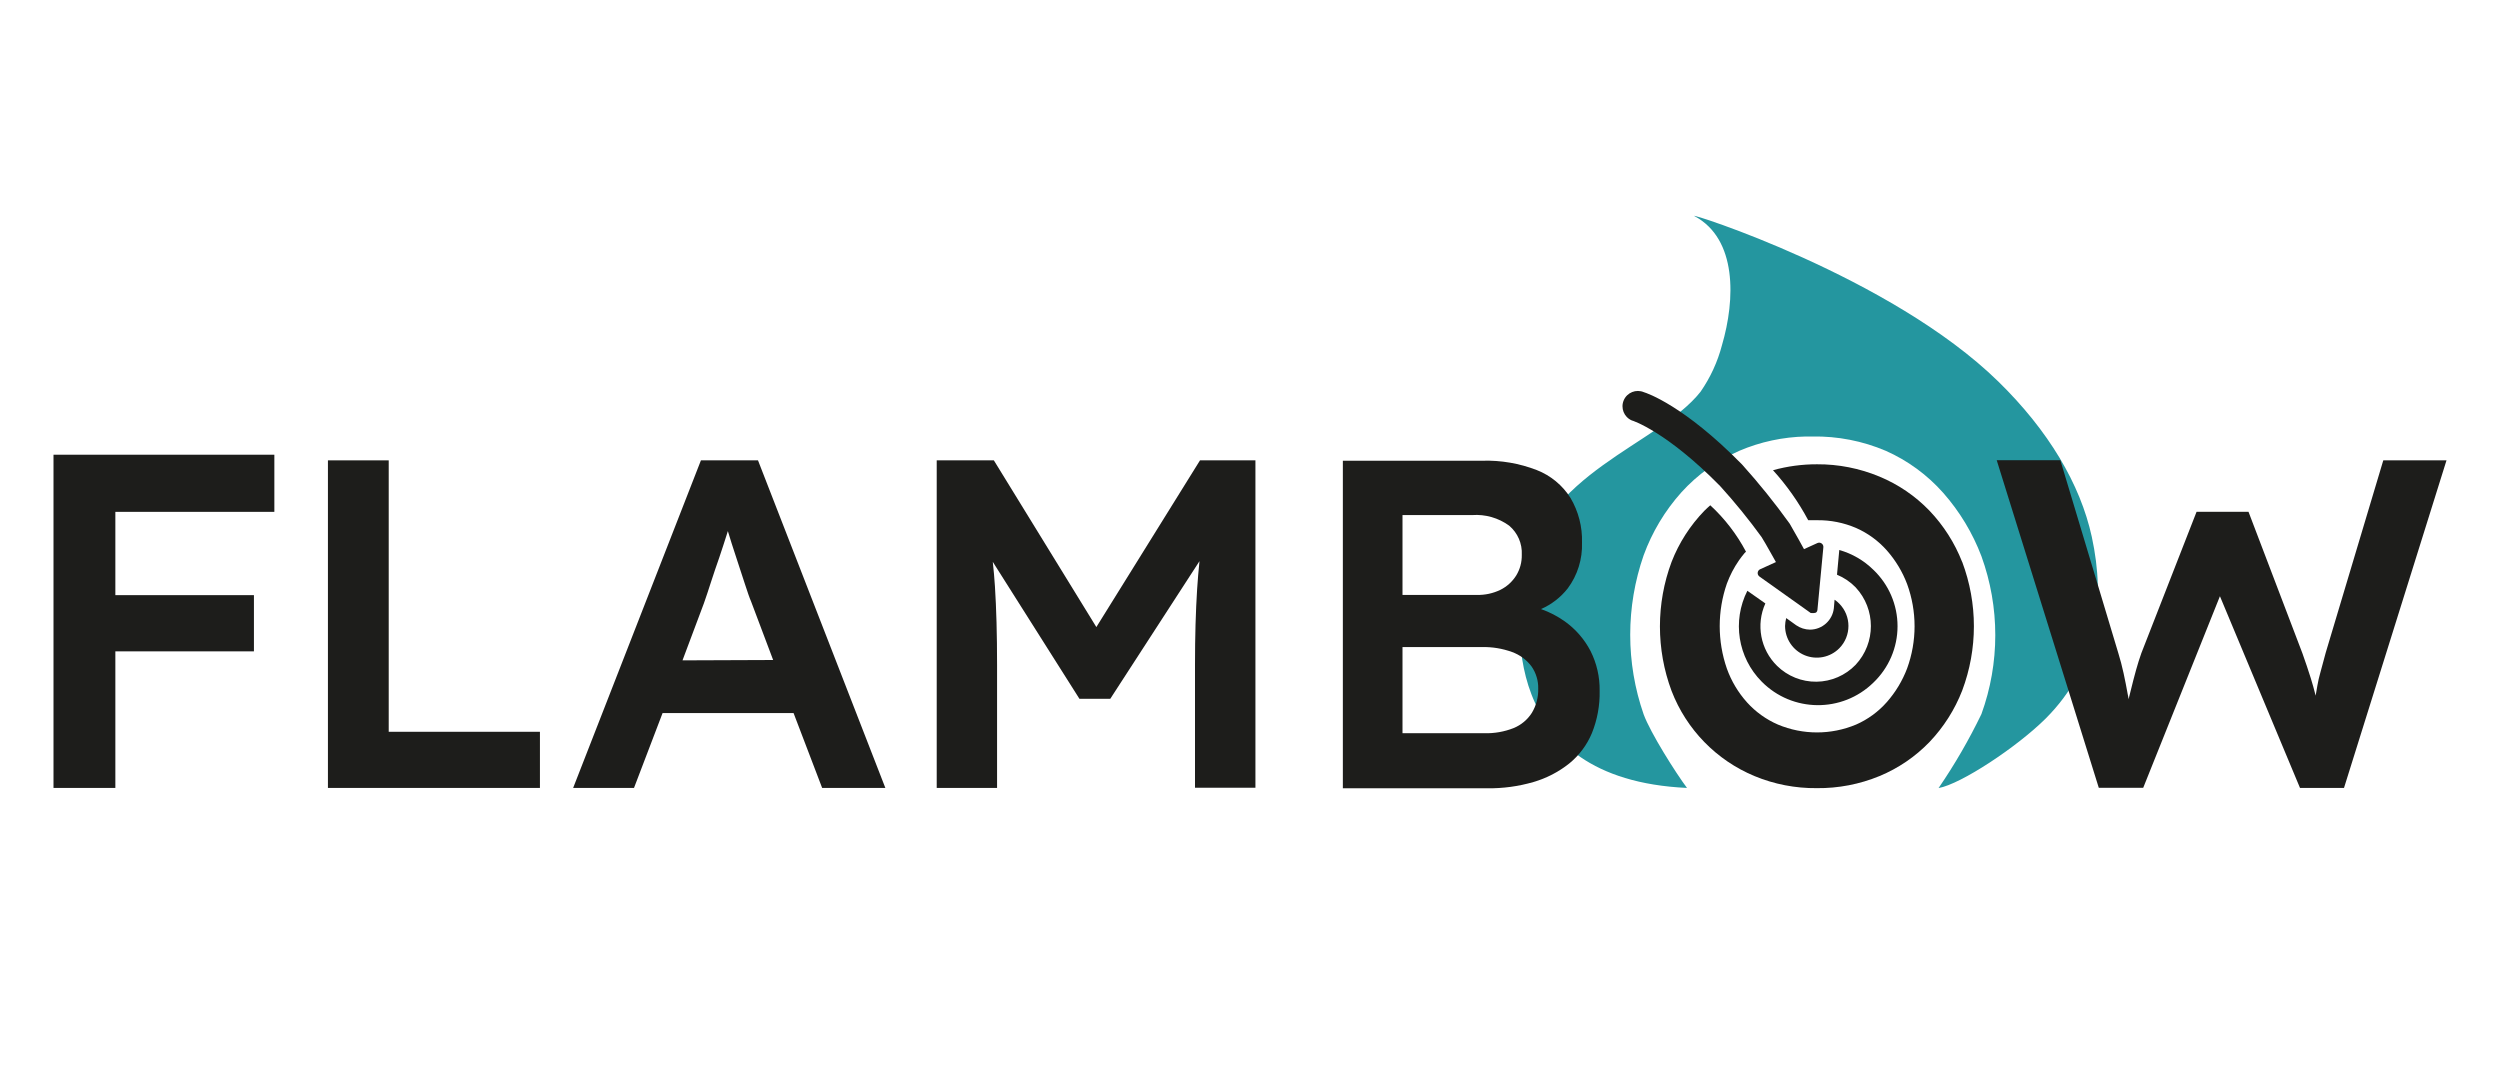
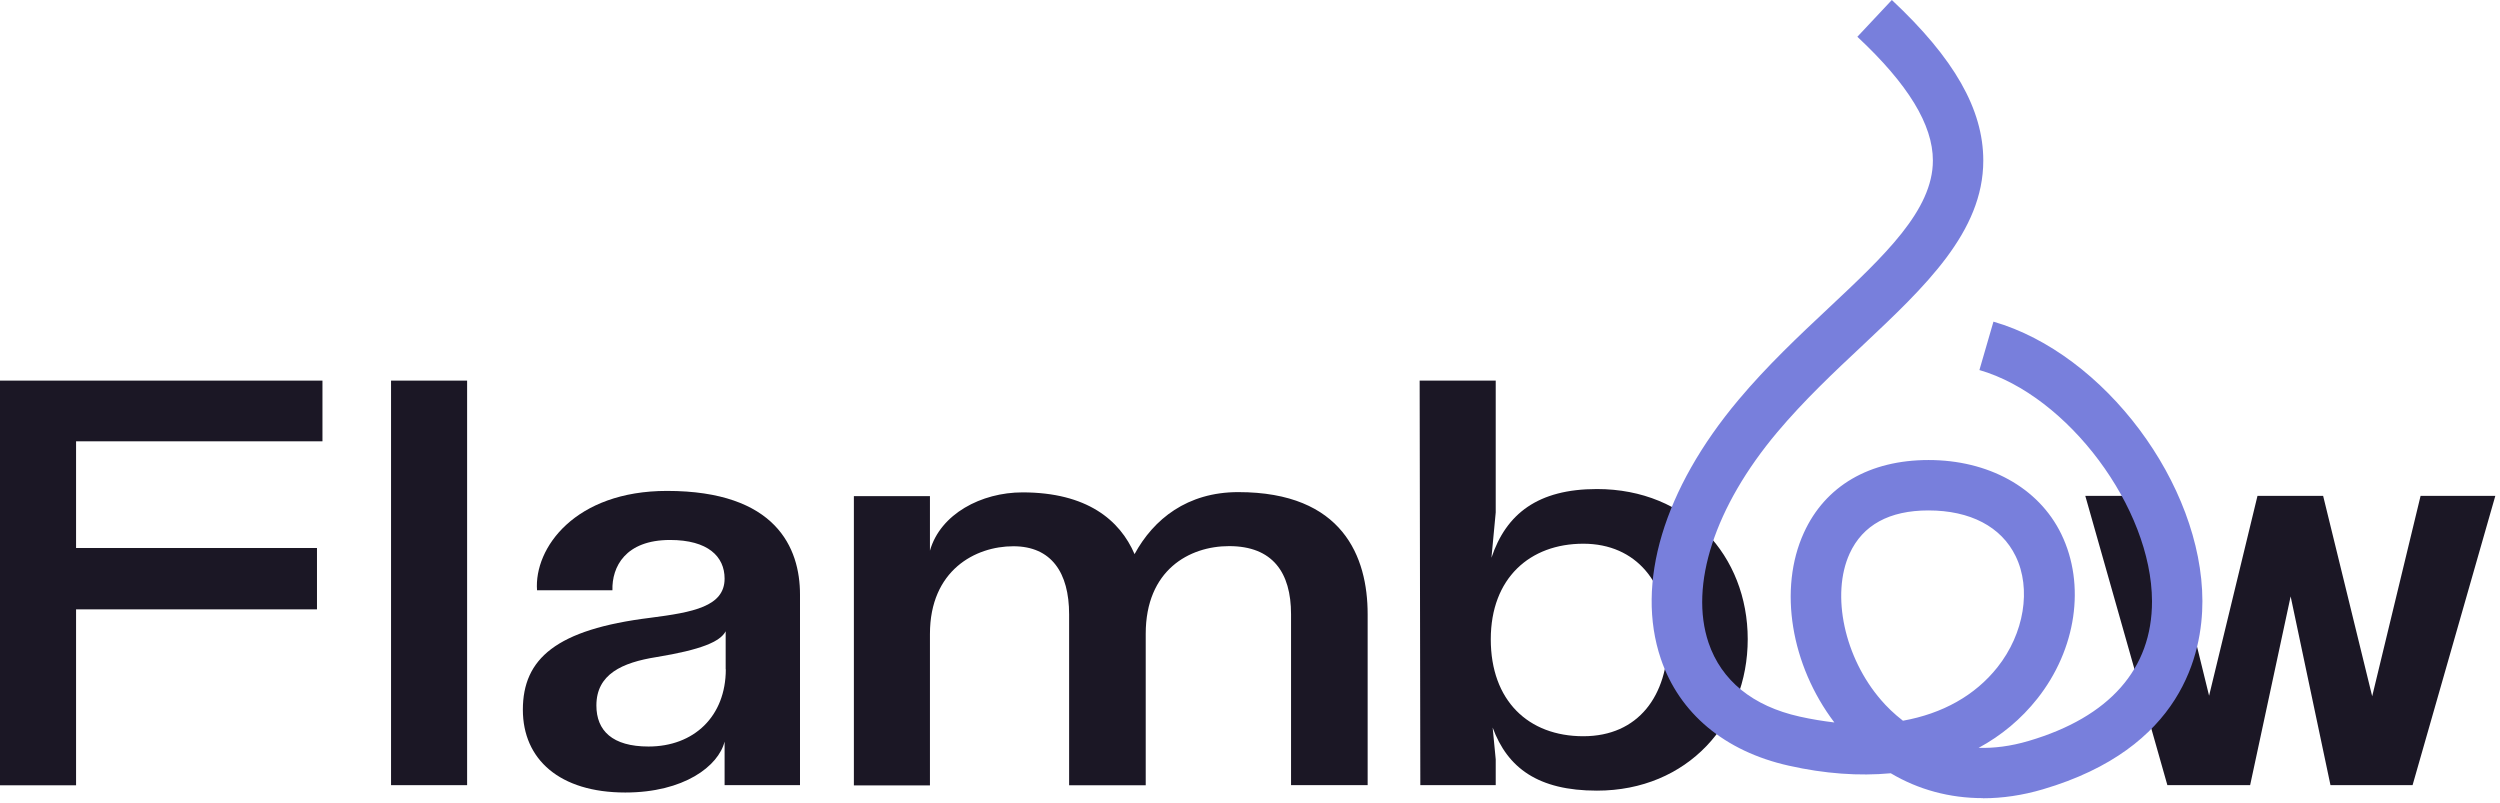
- <svg xmlns="http://www.w3.org/2000/svg" id="Calque_1" data-name="Calque 1" viewBox="0 0 350 150">
-   <defs>
-     <style>.cls-1{fill:#24969f;}.cls-2{fill:#1d1d1b;}</style>
-   </defs>
-   <path class="cls-1" d="M292.85,75.15c-1.61-7.38-6.07-14.87-13.07-21.72C264.72,38.68,236,29.6,237.22,30.25c6,3.2,5.73,11.69,3.86,18.06a20.59,20.59,0,0,1-3,6.53c-5.88,7.46-22.26,11.3-24.75,25.89-1,5.78-3.74,28.35,22.85,29.58-1.56-2.08-5.11-7.69-6.07-10.3a33.92,33.92,0,0,1,0-22.27,27.18,27.18,0,0,1,5.29-8.82,23.64,23.64,0,0,1,8.11-5.81,25,25,0,0,1,9.31-2c1.43,0,.78,0,.92,0A25.13,25.13,0,0,1,264,63.11,23.43,23.43,0,0,1,272.05,69a28.87,28.87,0,0,1,5.35,8.87,32.44,32.44,0,0,1,0,22.1,79.74,79.74,0,0,1-6,10.36c3.14-.56,11-5.76,15-9.74C293.69,93.29,294.8,84.13,292.85,75.15Z" />
-   <polygon class="cls-2" points="11.49 63.66 7.49 63.66 7.49 110.31 16.15 110.31 16.15 91.19 35.55 91.19 35.55 83.32 16.15 83.32 16.15 71.66 38.41 71.66 38.41 63.66 16.15 63.66 11.49 63.66" />
-   <polygon class="cls-2" points="54.42 64.45 45.91 64.45 45.91 110.31 75.59 110.31 75.59 102.45 54.42 102.45 54.42 64.45" />
-   <path class="cls-2" d="M98.13,64.45,80.24,110.31h8.52l4-10.48h18.34l4,10.48h8.85L106.12,64.45Zm-2.58,28,3-8c.3-.87.64-1.85,1-3s.75-2.23,1.15-3.4.76-2.32,1.11-3.41l.09-.29c.34,1.14.73,2.36,1.16,3.66s.84,2.57,1.21,3.7.66,2,.88,2.49l3.09,8.2Z" />
-   <path class="cls-2" d="M153.49,87.79,139.14,64.45h-8v45.86h8.45V93.08q0-6.36-.3-11c-.07-1.16-.18-2.29-.3-3.42l12.13,19.17h4.32l12.49-19.27c-.13,1.29-.25,2.58-.33,3.88q-.3,4.71-.3,10.61v17.23h8.46V64.45H168Z" />
-   <path class="cls-2" d="M219.08,87a13.55,13.55,0,0,0-3.34-1.73,9.7,9.7,0,0,0,3.74-2.89,10.16,10.16,0,0,0,2-6.42,11.62,11.62,0,0,0-1.61-6.25,9.8,9.8,0,0,0-4.72-3.9,19.55,19.55,0,0,0-7.63-1.31H188v45.86H208.2a22.06,22.06,0,0,0,6.49-.88,14.55,14.55,0,0,0,5-2.59,10.87,10.87,0,0,0,3.18-4.26,15,15,0,0,0,1.08-5.9,12,12,0,0,0-1.28-5.6A11.79,11.79,0,0,0,219.08,87ZM196.35,72.11h9.76a7.85,7.85,0,0,1,5.17,1.48,5,5,0,0,1,1.77,4.09,5.34,5.34,0,0,1-.78,2.89,5.52,5.52,0,0,1-2.2,2,7.18,7.18,0,0,1-3.31.72H196.35ZM214.46,99.8a5.49,5.49,0,0,1-2.55,2.13,10.38,10.38,0,0,1-4.1.72H196.35V90.59h11.13a11.55,11.55,0,0,1,4.2.69,5.89,5.89,0,0,1,2.72,2,5.22,5.22,0,0,1,.95,3.14A6.24,6.24,0,0,1,214.46,99.8Z" />
-   <path class="cls-2" d="M333.66,64.45,325.6,91.38c-.3,1.13-.55,2.06-.75,2.78a16.77,16.77,0,0,0-.42,1.84c-.08.45-.16.92-.24,1.39-.2-.8-.42-1.61-.68-2.44-.35-1.12-.74-2.28-1.18-3.51l-7.54-19.79h-7.27l-7.73,19.79c-.26.75-.52,1.54-.75,2.39s-.52,1.92-.82,3.18c-.07.27-.14.57-.22.88,0-.22-.07-.42-.11-.65-.18-1-.37-2-.59-3s-.46-1.92-.72-2.75l-8.13-27.06h-8.91l14.29,45.86h6.22l10.74-26.82L322,110.31h6.16l14.35-45.86Z" />
-   <path class="cls-2" d="M274.7,78.67a22.09,22.09,0,0,0-4.58-7.18,20.77,20.77,0,0,0-7-4.77A22.38,22.38,0,0,0,254.38,65a22.86,22.86,0,0,0-6.16.83,34.74,34.74,0,0,1,4.93,7c.4,0,.81,0,1.23,0a13.41,13.41,0,0,1,5.48,1.09,12.48,12.48,0,0,1,4.3,3.14A15.29,15.29,0,0,1,267,81.78a17.23,17.23,0,0,1,0,11.79,15.36,15.36,0,0,1-2.85,4.73,12.35,12.35,0,0,1-4.3,3.14,14.15,14.15,0,0,1-10.94,0,12.55,12.55,0,0,1-4.33-3.11,14.27,14.27,0,0,1-2.82-4.73,18.17,18.17,0,0,1,0-11.89,14.58,14.58,0,0,1,1.71-3.28c.24-.34.5-.68.77-1a1.84,1.84,0,0,1,.2-.19l0,0a24.24,24.24,0,0,0-5-6.5c-.27.25-.55.48-.81.75a21.44,21.44,0,0,0-4.61,7.18,25.83,25.83,0,0,0,0,18.06,21.13,21.13,0,0,0,11.61,11.92,22.15,22.15,0,0,0,8.72,1.69,22.38,22.38,0,0,0,8.78-1.69,20.77,20.77,0,0,0,7-4.77,22,22,0,0,0,4.58-7.21,25.58,25.58,0,0,0,0-18Z" />
-   <path class="cls-2" d="M256.74,85.15a3.38,3.38,0,0,1-3.34,3,3.51,3.51,0,0,1-1.94-.62l-1.39-1a4.57,4.57,0,0,0-.16,1.1,4.44,4.44,0,0,0,7.59,3.13,4.45,4.45,0,0,0,0-6.25,3.86,3.86,0,0,0-.66-.55Z" />
-   <path class="cls-2" d="M244.63,82.71a11,11,0,0,0,2,12.71,11.09,11.09,0,0,0,15.64.15,10.91,10.91,0,0,0,0-15.8A11.11,11.11,0,0,0,257.5,77l-.32,3.46a7.79,7.79,0,0,1,2.61,1.77,7.95,7.95,0,0,1,0,10.84,7.74,7.74,0,0,1-11,.15,7.76,7.76,0,0,1-1.64-8.74Z" />
-   <path class="cls-2" d="M246.63,75.2c.63,1,1.93,3.4,2,3.49l-2.2,1a.59.59,0,0,0-.3.79.64.64,0,0,0,.2.24l7.17,5.1s.64.08.81-.12a.54.54,0,0,0,.13-.31l.83-8.76h0a.59.59,0,0,0-.84-.6l-1.87.85s-1.31-2.4-2-3.56a96.94,96.94,0,0,0-6.68-8.3c-8.13-8.27-13.35-10-13.73-10.11a2.15,2.15,0,0,0-1.7,3.95c.08,0,4.85,1.54,12.36,9.18A83.91,83.91,0,0,1,246.63,75.2Z" />
+ <svg xmlns="http://www.w3.org/2000/svg" width="187" height="60" viewBox="0 0 187 60" fill="none">
+   <path d="M0 28.47H24.12V33.01H5.69V40.99H23.71V45.58H5.69V58.74H0V28.48V28.47Z" fill="#1B1725" />
+   <path d="M29.25 28.47H34.94V58.73H29.25V28.47Z" fill="#1B1725" />
+   <path d="M39.11 53.09C39.11 49.28 41.59 47.08 48.65 46.21C51.81 45.8 54.2 45.38 54.2 43.28C54.2 41.63 52.96 40.39 50.12 40.39C46.77 40.39 45.76 42.41 45.81 44.15H40.17C39.94 40.99 43.01 36.72 49.89 36.72C58.05 36.72 59.84 40.98 59.84 44.47V58.73H54.2V55.47C53.74 57.3 51.17 59.28 46.77 59.28C41.86 59.28 39.11 56.8 39.11 53.09ZM54.28 50.06V47.22C53.87 48 52.45 48.6 49.1 49.15C46.53 49.56 44.61 50.43 44.61 52.77C44.61 54.65 45.8 55.84 48.51 55.84C51.9 55.84 54.29 53.59 54.29 50.06H54.28Z" fill="#1B1725" />
+   <path d="M84.87 41.44C86.29 38.83 88.81 36.81 92.62 36.81C100.46 36.81 102.3 41.67 102.3 45.94V58.73H96.57V45.94C96.57 42.82 95.19 40.85 91.94 40.85C88.96 40.85 85.7 42.64 85.7 47.41V58.74H79.97V45.95C79.97 42.83 78.64 40.86 75.8 40.86C72.96 40.86 69.56 42.65 69.56 47.42V58.75H63.87V37.11H69.56V41.19C70.34 38.44 73.41 36.83 76.48 36.83C81.29 36.83 83.77 38.89 84.87 41.46V41.44Z" fill="#1B1725" />
+   <path d="M106.19 28.47H111.88V38.33L111.56 41.72C112.66 38.42 115.05 36.58 119.45 36.58C126.24 36.58 130.73 41.58 130.73 47.81C130.73 54.04 126.24 59.14 119.45 59.14C115.05 59.14 112.76 57.44 111.65 54.42L111.88 56.8V58.73H106.24L106.19 28.47ZM124.76 47.82C124.76 43.65 122.42 40.67 118.43 40.67C114.44 40.67 111.51 43.24 111.51 47.82C111.51 52.4 114.31 55.07 118.43 55.07C122.55 55.07 124.76 52.04 124.76 47.82Z" fill="#1B1725" />
+   <path d="M155.98 37.09H161.57L165.24 52.04L168.86 37.09H173.77L177.44 52.08L181.06 37.09H186.65L180.46 58.73H174.32L171.34 44.61L168.31 58.73H162.12L155.98 37.09Z" fill="#1B1725" />
+   <path d="M148.31 59.7C145.84 59.7 143.5 59.07 141.43 57.84C139.06 58.06 136.49 57.88 133.79 57.27C129.01 56.2 125.61 53.36 124.23 49.28C122.32 43.64 124.44 36.58 130.04 29.91C132.19 27.35 134.52 25.16 136.78 23.04C140.97 19.11 144.58 15.72 144.58 12.01C144.58 9.33 142.73 6.3 138.93 2.75L141.51 0C146.18 4.37 148.35 8.18 148.35 12.01C148.35 17.35 143.98 21.45 139.36 25.8C137.18 27.84 134.93 29.96 132.93 32.34C128.26 37.9 126.35 43.78 127.8 48.08C128.76 50.91 131.11 52.82 134.61 53.6C135.5 53.8 136.37 53.94 137.21 54.04C133.96 49.75 133.01 44.05 134.93 39.85C136.53 36.34 139.84 34.41 144.26 34.41C148.68 34.41 152.48 36.43 154.19 39.96C156.02 43.74 155.31 48.57 152.39 52.26C151.18 53.79 149.7 55.02 148 55.94C149.13 55.97 150.37 55.83 151.75 55.42C157.79 53.64 160.98 50.03 160.97 44.97C160.95 38 154.68 29.59 148.06 27.68L149.11 24.06C157.42 26.46 164.72 36.23 164.74 44.96C164.74 48.91 163.21 55.98 152.81 59.04C151.29 59.49 149.78 59.71 148.33 59.71L148.31 59.7ZM144.25 38.18C141.32 38.18 139.33 39.27 138.35 41.41C136.95 44.49 137.96 49.2 140.71 52.37C141.12 52.85 141.67 53.39 142.34 53.91C145.29 53.38 147.73 52.03 149.41 49.91C151.41 47.39 151.96 44.04 150.77 41.6C149.7 39.4 147.38 38.18 144.24 38.18H144.25Z" fill="#787FDC" />
</svg>
